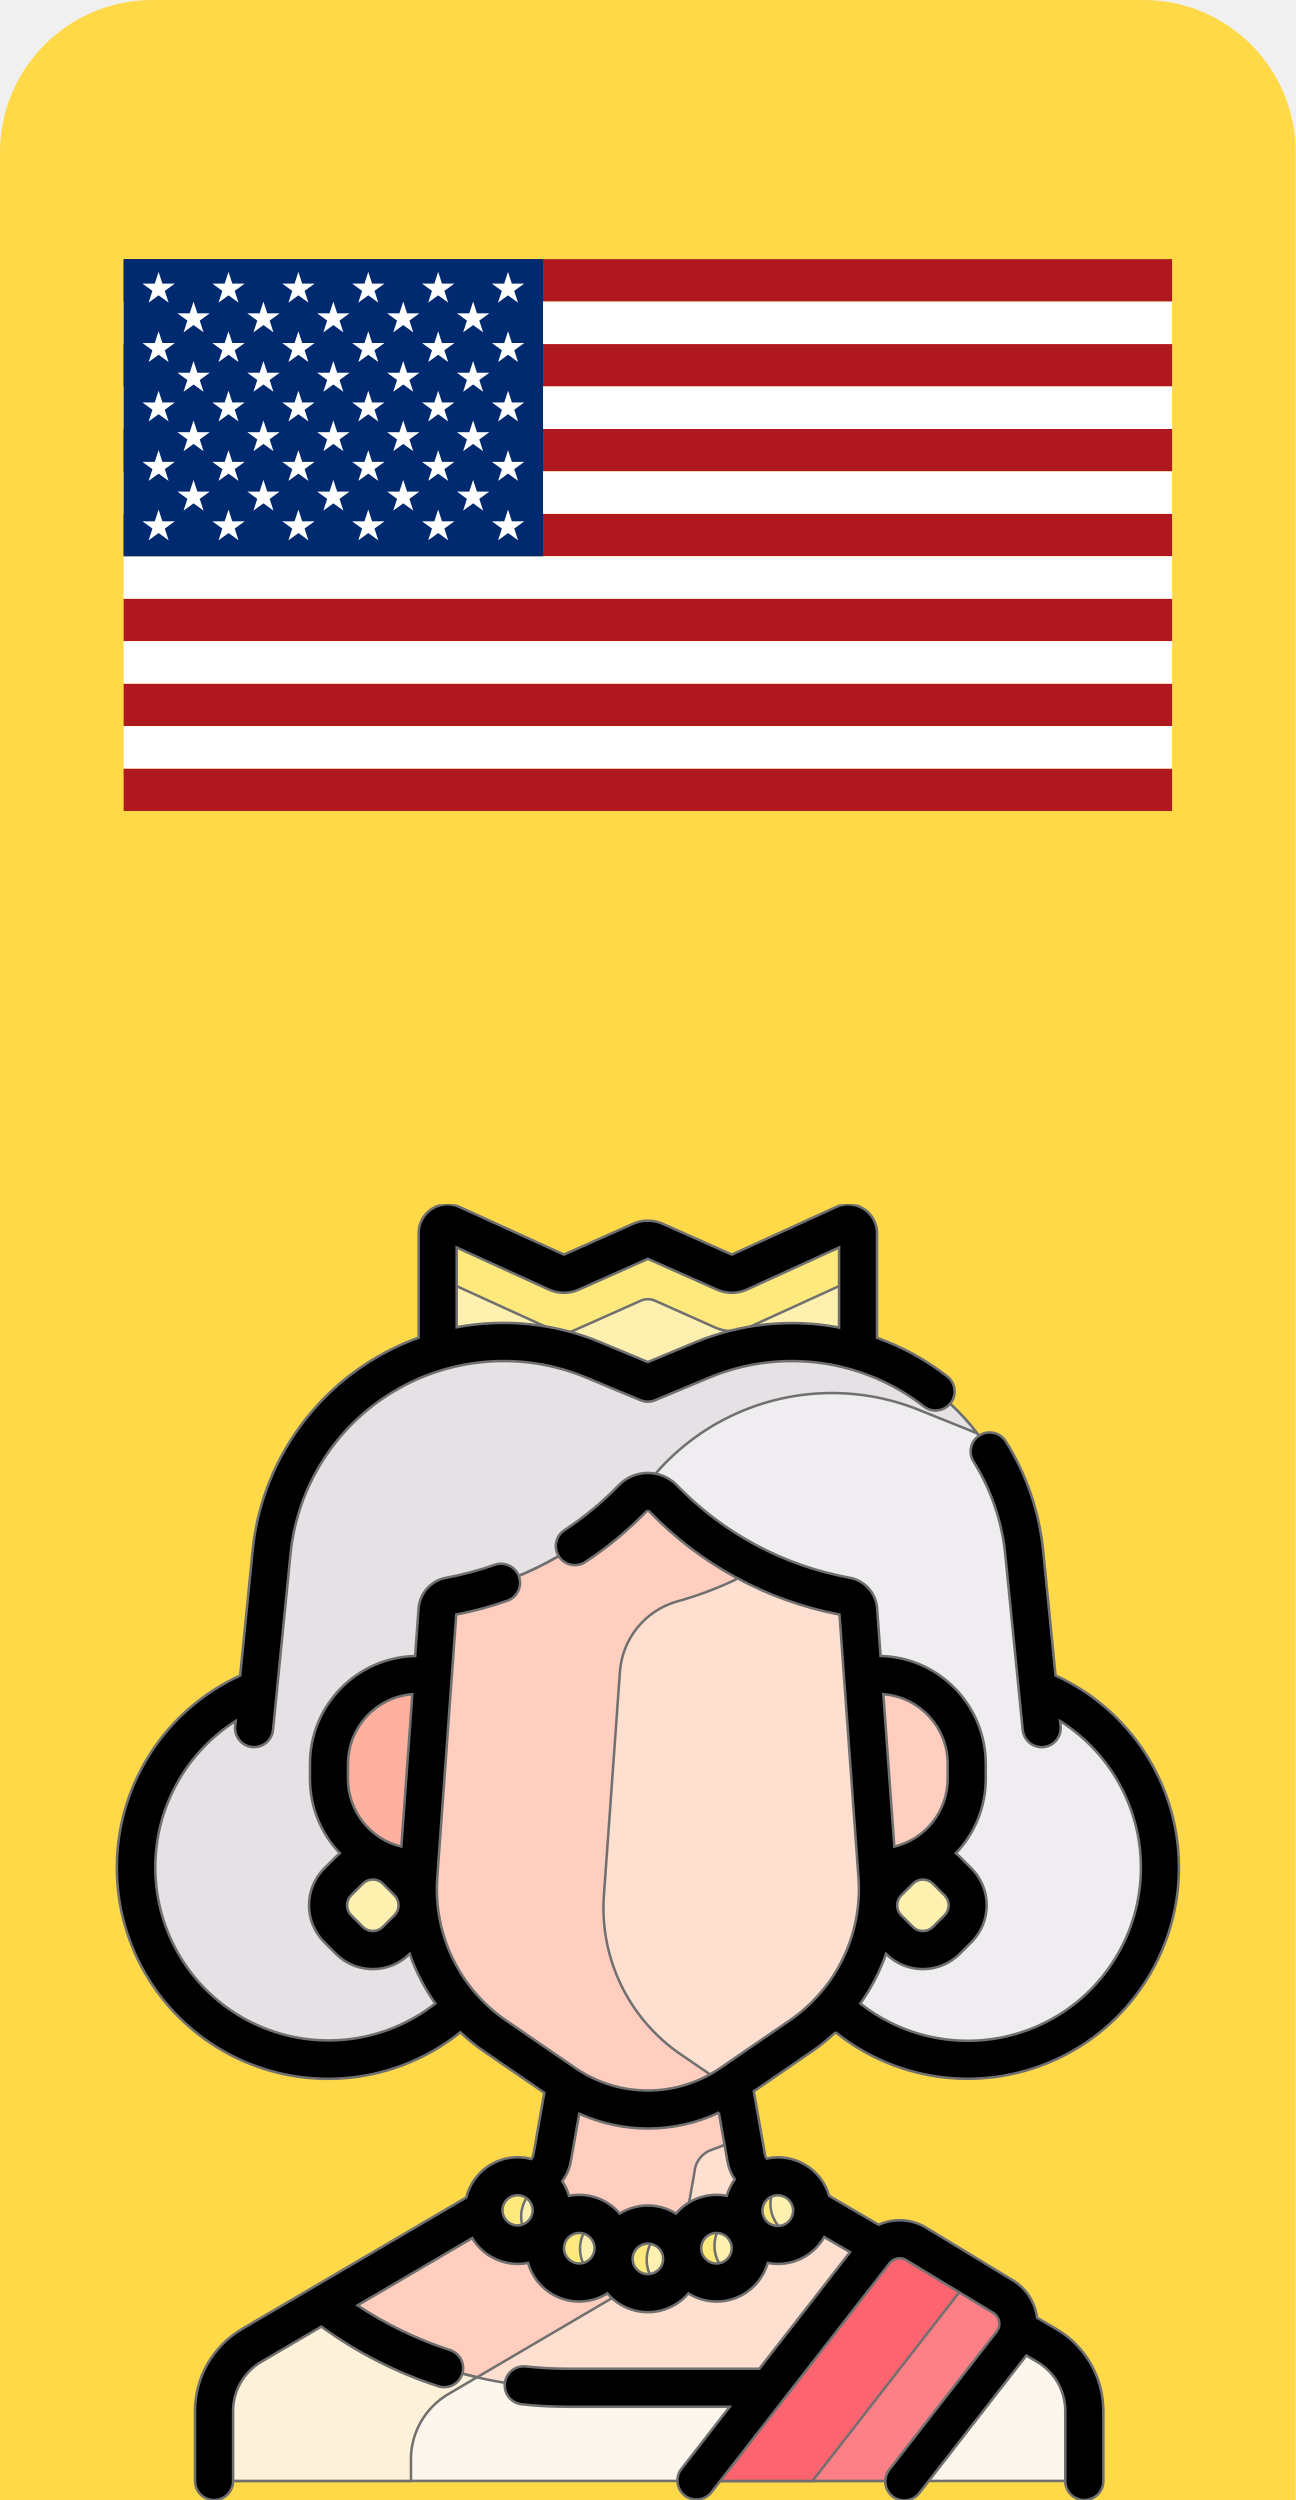
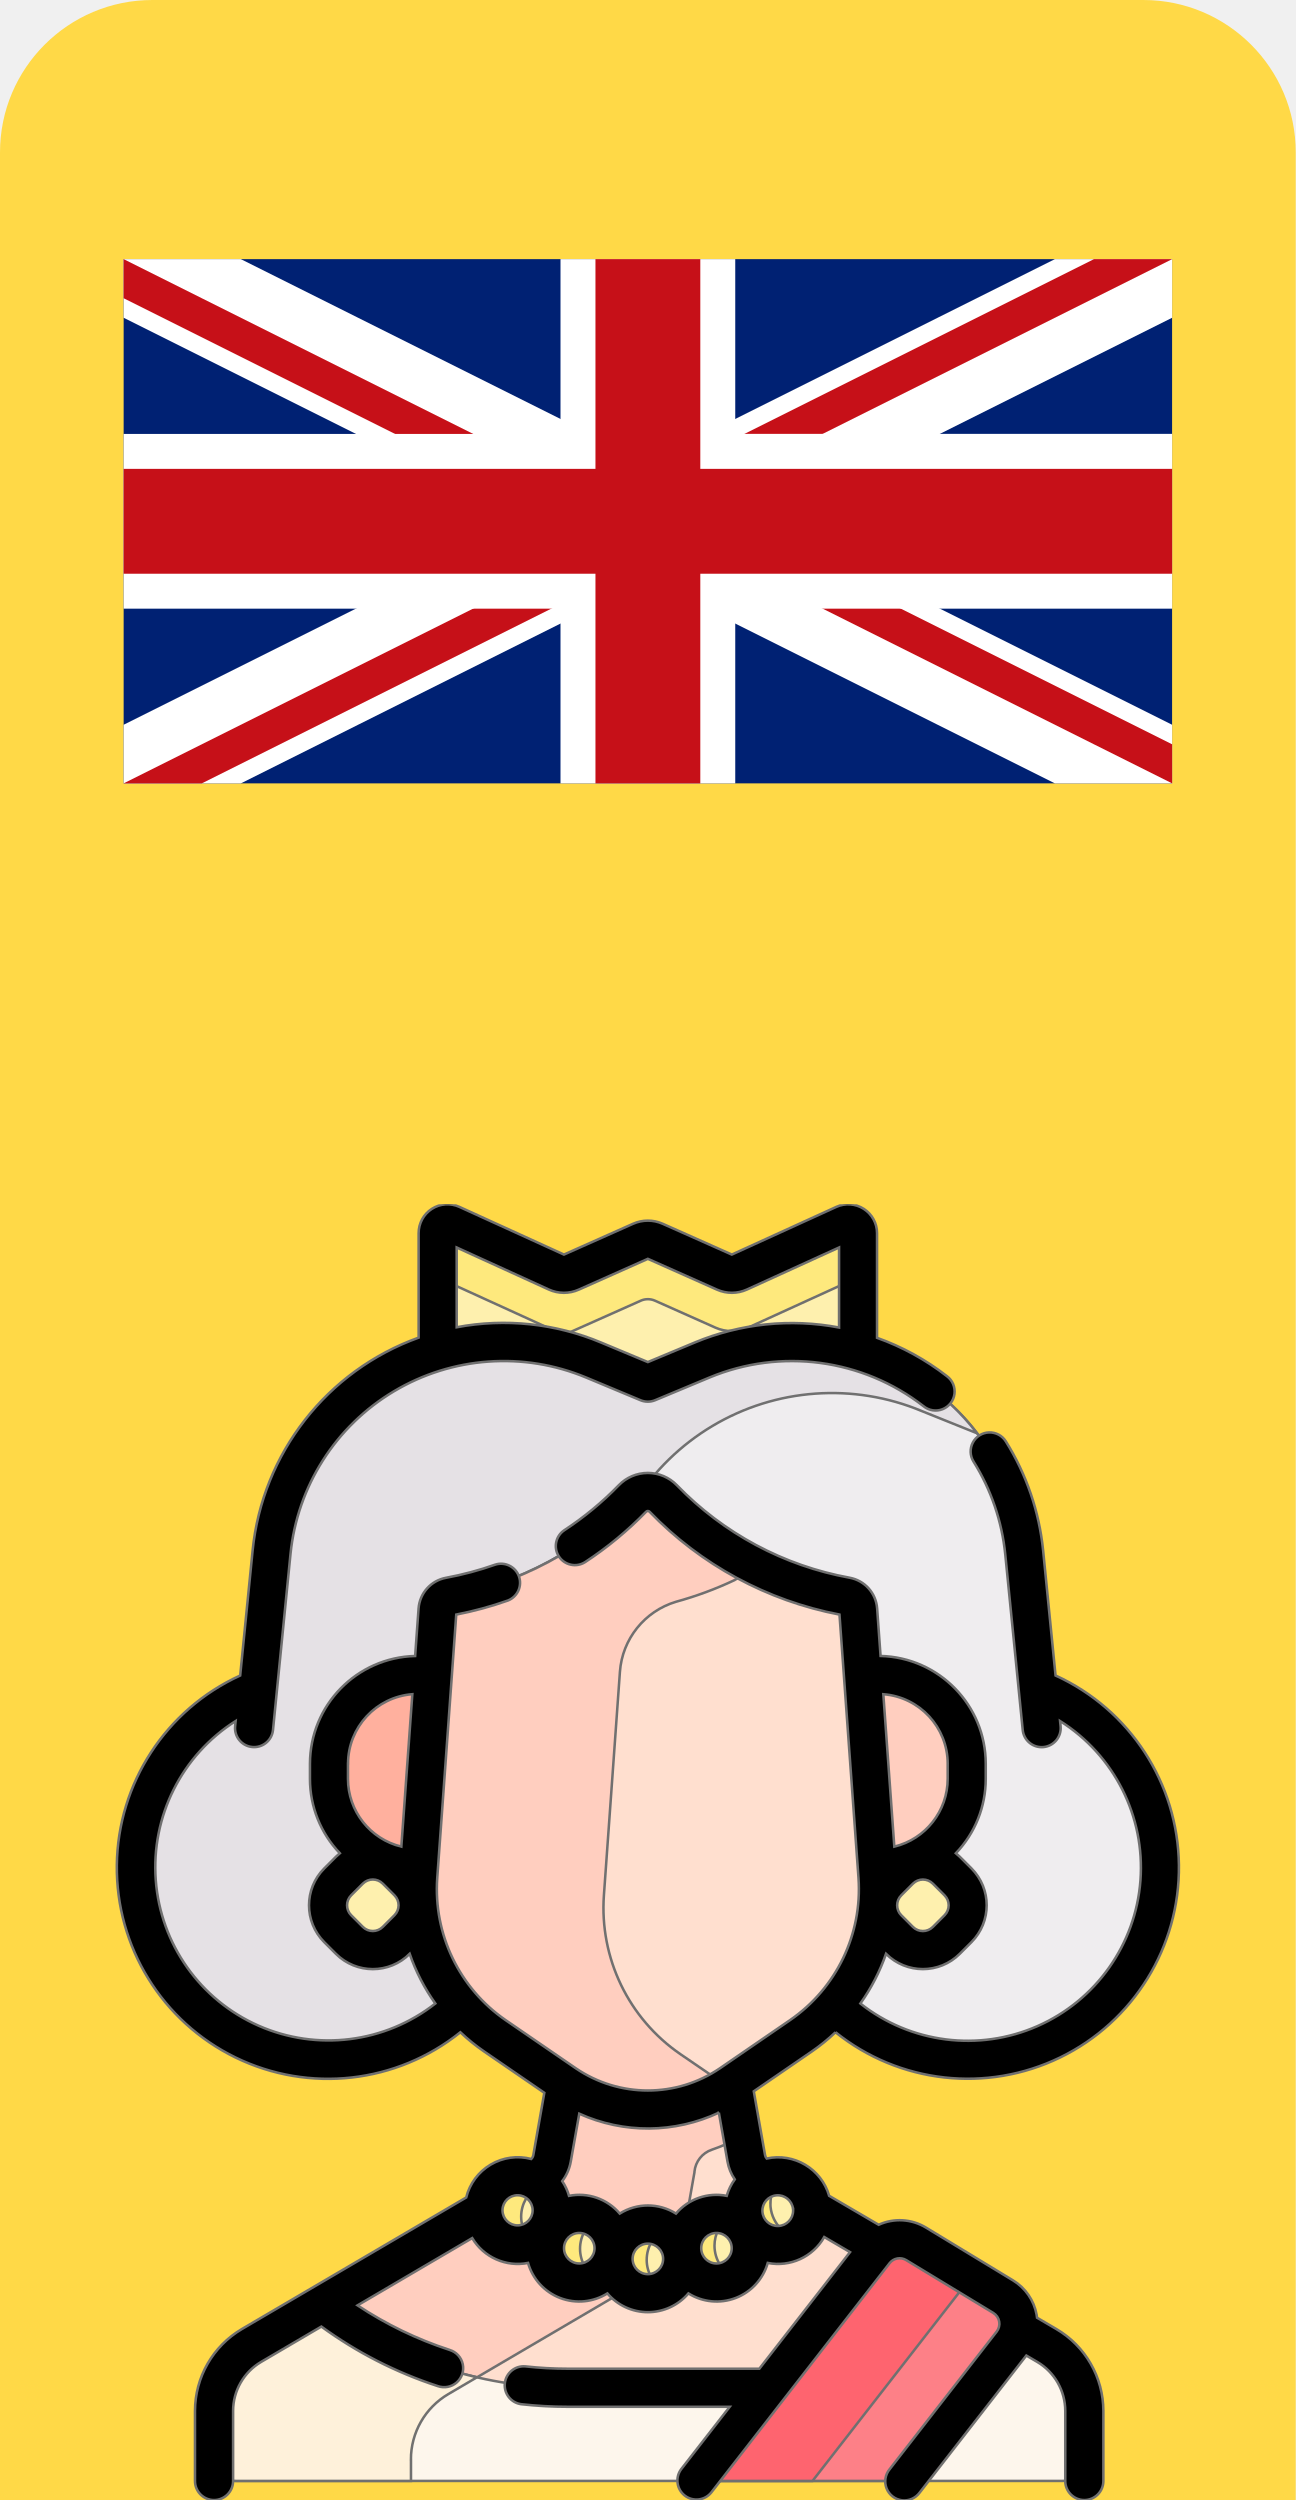
<svg xmlns="http://www.w3.org/2000/svg" width="85" height="164" viewBox="0 0 85 164">
  <defs>
    <clipPath id="clip-path">
      <rect id="Rectángulo_34080" data-name="Rectángulo 34080" width="85" height="85" transform="translate(951.667 5270)" fill="#fff" stroke="#707070" stroke-width="1" />
    </clipPath>
+     <clipPath id="clip-path-2">
+       <rect id="Rectángulo_34212" data-name="Rectángulo 34212" width="68.778" height="34.389" fill="none" />
+     </clipPath>
  </defs>
-   <g id="Grupo_82967" data-name="Grupo 82967" transform="translate(-951.667 -5668)">
+   <g id="Grupo_82964" data-name="Grupo 82964" transform="translate(-951.667 -5668)">
    <path id="Rectángulo_34085" data-name="Rectángulo 34085" d="M10,0H75A10,10,0,0,1,85,10V164a0,0,0,0,1,0,0H0a0,0,0,0,1,0,0V10A10,10,0,0,1,10,0Z" transform="translate(951.667 5668)" fill="#ffd947" />
    <g id="Enmascarar_grupo_84" data-name="Enmascarar grupo 84" transform="translate(0 477)" clip-path="url(#clip-path)">
      <g id="reina" transform="translate(951.667 5270)">
        <g id="Grupo_81118" data-name="Grupo 81118">
          <path id="Trazado_115088" data-name="Trazado 115088" d="M21.163,72.126v7.691H59.437l5.633-7.065L50.1,63.967l-.31-.181a1.739,1.739,0,0,1-.831-1.2l-.863-4.875L46.248,47.566H38l-.924,10.147-.863,4.875a1.739,1.739,0,0,1-.831,1.2l-.386.226L21.163,72.126Z" fill="#ffdfcf" stroke="#707070" stroke-width="0.167" />
          <path id="Trazado_115089" data-name="Trazado 115089" d="M48.7,61.141l-.606-3.427L46.248,47.566H38l-.924,10.147-.863,4.875a1.739,1.739,0,0,1-.831,1.2l-.386.226L21.163,72.126h0v7.691h8.484v-1.9h0L43.477,69.8l.386-.226a1.739,1.739,0,0,0,.831-1.2l.863-4.875,0-.04a1.691,1.691,0,0,1,1.145-1.44,12.879,12.879,0,0,0,1.993-.883Z" fill="#ffcebf" stroke="#707070" stroke-width="0.167" />
          <g id="Grupo_81109" data-name="Grupo 81109">
            <path id="Trazado_115090" data-name="Trazado 115090" d="M71.126,79.153v3.141A1.456,1.456,0,0,1,69.67,83.75H15.5a1.456,1.456,0,0,1-1.456-1.456V79.153A4.973,4.973,0,0,1,16.5,74.864l4.667-2.737A26.162,26.162,0,0,0,37.22,77.634H60.2l4.917-4.855,1.667.977,1.887,1.106A4.974,4.974,0,0,1,71.126,79.153Z" fill="#fdf6ec" stroke="#707070" stroke-width="0.167" />
          </g>
          <g id="Grupo_81110" data-name="Grupo 81110">
            <path id="Trazado_115091" data-name="Trazado 115091" d="M26.956,82.34a4.973,4.973,0,0,1,2.456-4.289l1.873-1.1a26.169,26.169,0,0,1-10.122-4.826L16.5,74.864a4.973,4.973,0,0,0-2.456,4.289v3.141A1.456,1.456,0,0,0,15.5,83.75h11.46V82.34Z" fill="#fef1da" stroke="#707070" stroke-width="0.167" />
          </g>
          <path id="Trazado_115092" data-name="Trazado 115092" d="M56.289,9.667V1.892a.642.642,0,0,0-.908-.584l-6.9,3.149a1.142,1.142,0,0,1-.939,0L42.965,2.421a1.142,1.142,0,0,0-.93,0L37.458,4.461a1.141,1.141,0,0,1-.939,0l-6.9-3.149a.642.642,0,0,0-.908.584V18.332H56.289Z" fill="#fef0ae" stroke="#707070" stroke-width="0.167" />
          <path id="Trazado_115093" data-name="Trazado 115093" d="M55.382,1.308l-6.9,3.149a1.142,1.142,0,0,1-.939,0L42.965,2.42a1.142,1.142,0,0,0-.93,0l-4.577,2.04a1.141,1.141,0,0,1-.939,0l-6.9-3.149a.642.642,0,0,0-.908.584V5.8a.641.641,0,0,1,.908-.584l6.9,3.149a1.142,1.142,0,0,0,.939,0l4.577-2.04a1.142,1.142,0,0,1,.93,0l3.961,1.766a2.635,2.635,0,0,0,2.167-.009l6.288-2.869a.642.642,0,0,1,.908.584v-3.9a.642.642,0,0,0-.908-.584Z" fill="#fee97d" stroke="#707070" stroke-width="0.167" />
          <g id="XMLID_146_">
            <g id="Grupo_81111" data-name="Grupo 81111">
              <path id="Trazado_115094" data-name="Trazado 115094" d="M69.4,32.382A12.609,12.609,0,1,1,54.732,52.593L47,47.566H37.073l-6.805,5.027A12.609,12.609,0,1,1,15.6,32.382a2.786,2.786,0,0,0,1.481-2.176l.733-7.376A15.3,15.3,0,0,1,38.94,10.22l3.56,1.485,3.56-1.485A15.3,15.3,0,0,1,67.185,22.83l.733,7.376A2.785,2.785,0,0,0,69.4,32.382Z" fill="#efedef" stroke="#707070" stroke-width="0.167" />
            </g>
          </g>
          <g id="Grupo_81112" data-name="Grupo 81112">
            <path id="Trazado_115095" data-name="Trazado 115095" d="M30.441,46.81a12.6,12.6,0,0,1,6.692-11.081,2.786,2.786,0,0,0,1.481-2.176l.733-7.376a15.3,15.3,0,0,1,21.125-12.61L64.1,15.025A15.3,15.3,0,0,0,46.06,10.22L42.5,11.705,38.94,10.22A15.3,15.3,0,0,0,17.815,22.83l-.733,7.376A2.786,2.786,0,0,1,15.6,32.382,12.609,12.609,0,1,0,30.268,52.593l1.162-.858a12.484,12.484,0,0,1-.989-4.926Z" fill="#e5e1e5" stroke="#707070" stroke-width="0.167" />
          </g>
          <path id="Trazado_115096" data-name="Trazado 115096" d="M57.593,43.519a5.825,5.825,0,0,0,5.825-5.825V36.7a5.825,5.825,0,0,0-5.825-5.825H47V43.519H57.593Z" fill="#ffcebf" stroke="#707070" stroke-width="0.167" />
          <path id="Trazado_115097" data-name="Trazado 115097" d="M27.407,43.519a5.825,5.825,0,0,1-5.825-5.825V36.7a5.825,5.825,0,0,1,5.825-5.825H39.3V43.95Z" fill="#ffb09e" stroke="#707070" stroke-width="0.167" />
          <g id="Grupo_81115" data-name="Grupo 81115">
            <g id="XMLID_145_">
              <g id="Grupo_81113" data-name="Grupo 81113">
                <path id="Trazado_115098" data-name="Trazado 115098" d="M57.562,44.113a11.639,11.639,0,0,1-5.024,10.435l-4.612,3.165a9.588,9.588,0,0,1-10.853,0l-4.612-3.165a11.639,11.639,0,0,1-5.024-10.435L28.7,26.6a.961.961,0,0,1,.783-.874,22.3,22.3,0,0,0,6.506-2.276,22.352,22.352,0,0,0,5.5-4.151,1.406,1.406,0,0,1,2.018,0,22.352,22.352,0,0,0,5.5,4.151,22.3,22.3,0,0,0,6.506,2.276.961.961,0,0,1,.783.874Z" fill="#ffdfcf" stroke="#707070" stroke-width="0.167" />
              </g>
            </g>
            <path id="Trazado_115099" data-name="Trazado 115099" d="M48.17,24.659q.761-.407,1.489-.873c-.218-.108-.435-.217-.649-.332a22.352,22.352,0,0,1-5.5-4.151,1.406,1.406,0,0,0-2.018,0,22.352,22.352,0,0,1-5.5,4.151,22.3,22.3,0,0,1-6.506,2.276.961.961,0,0,0-.783.874L27.437,44.113a11.639,11.639,0,0,0,5.024,10.435l4.612,3.165a9.591,9.591,0,0,0,10.637.144l-3.069-2.1a11.639,11.639,0,0,1-5.024-10.435l1.05-14.653a5.179,5.179,0,0,1,3.682-4.594,23.559,23.559,0,0,0,3.82-1.412Z" fill="#ffcebf" stroke="#707070" stroke-width="0.167" />
            <g id="Grupo_81114" data-name="Grupo 81114">
              <path id="Trazado_115100" data-name="Trazado 115100" d="M26.759,43.952l-.767-.767a2.172,2.172,0,0,0-3.071,0l-.767.767a2.172,2.172,0,0,0,0,3.071l.767.767a2.172,2.172,0,0,0,3.071,0l.767-.767a2.172,2.172,0,0,0,0-3.071Z" fill="#fef0ae" stroke="#707070" stroke-width="0.167" />
              <path id="Trazado_115101" data-name="Trazado 115101" d="M58.24,43.952l.767-.767a2.172,2.172,0,0,1,3.071,0l.767.767a2.172,2.172,0,0,1,0,3.071l-.767.767a2.172,2.172,0,0,1-3.071,0l-.767-.767a2.171,2.171,0,0,1,0-3.071Z" fill="#fef0ae" stroke="#707070" stroke-width="0.167" />
              <circle id="Elipse_4758" data-name="Elipse 4758" cx="2.344" cy="2.344" r="2.344" transform="translate(40.156 66.901)" fill="#fef0ae" stroke="#707070" stroke-width="0.167" />
            </g>
            <path id="Trazado_115102" data-name="Trazado 115102" d="M42.424,69.245a2.344,2.344,0,0,1,1.211-2.051,2.344,2.344,0,1,0,0,4.1,2.344,2.344,0,0,1-1.212-2.051Z" fill="#fee97d" stroke="#707070" stroke-width="0.167" />
            <circle id="Elipse_4759" data-name="Elipse 4759" cx="2.344" cy="2.344" r="2.344" transform="translate(35.705 66.173)" fill="#fef0ae" stroke="#707070" stroke-width="0.167" />
            <path id="Trazado_115103" data-name="Trazado 115103" d="M38.05,68.517a2.346,2.346,0,0,1,1.175-2.029,2.344,2.344,0,1,0,0,4.058A2.345,2.345,0,0,1,38.05,68.517Z" fill="#fee97d" stroke="#707070" stroke-width="0.167" />
            <circle id="Elipse_4760" data-name="Elipse 4760" cx="2.344" cy="2.344" r="2.344" transform="translate(31.844 64.067)" fill="#fef0ae" stroke="#707070" stroke-width="0.167" />
            <path id="Trazado_115104" data-name="Trazado 115104" d="M34.188,66.411a2.346,2.346,0,0,1,1.175-2.029,2.344,2.344,0,1,0,0,4.058A2.345,2.345,0,0,1,34.188,66.411Z" fill="#fee97d" stroke="#707070" stroke-width="0.167" />
            <circle id="Elipse_4761" data-name="Elipse 4761" cx="2.344" cy="2.344" r="2.344" transform="translate(44.526 66.173)" fill="#fef0ae" stroke="#707070" stroke-width="0.167" />
            <path id="Trazado_115105" data-name="Trazado 115105" d="M46.871,68.319a2.345,2.345,0,0,1,1-1.921,2.344,2.344,0,1,0,.342,4.038A2.344,2.344,0,0,1,46.871,68.319Z" fill="#fee97d" stroke="#707070" stroke-width="0.167" />
            <circle id="Elipse_4762" data-name="Elipse 4762" cx="2.344" cy="2.344" r="2.344" transform="translate(48.427 64.067)" fill="#fef0ae" stroke="#707070" stroke-width="0.167" />
            <path id="Trazado_115106" data-name="Trazado 115106" d="M50.542,65.549a2.339,2.339,0,0,1,.518-1.464,2.412,2.412,0,0,0-.288-.017A2.344,2.344,0,1,0,52.6,67.874a2.345,2.345,0,0,1-2.062-2.325Z" fill="#fee97d" stroke="#707070" stroke-width="0.167" />
          </g>
          <g id="Grupo_81117" data-name="Grupo 81117">
            <g id="XMLID_160_">
              <g id="Grupo_81116" data-name="Grupo 81116">
                <path id="Trazado_115107" data-name="Trazado 115107" d="M65.806,71.66a2.081,2.081,0,0,1,.564,3.055L59.344,83.75H45.665L57.372,68.7a2.081,2.081,0,0,1,2.721-.5Z" fill="#fd8087" stroke="#707070" stroke-width="0.167" />
              </g>
            </g>
          </g>
          <path id="Trazado_115108" data-name="Trazado 115108" d="M60.093,68.2a2.081,2.081,0,0,0-2.721.5L45.665,83.75H53.3L63.7,70.38Z" fill="#fe646f" stroke="#707070" stroke-width="0.167" />
        </g>
        <path id="Trazado_115109" data-name="Trazado 115109" d="M54.807,54.313a13.854,13.854,0,1,0,14.437-23.4l-.816-8.209a16.642,16.642,0,0,0-2.446-7.149,1.249,1.249,0,1,0-2.117,1.326,14.128,14.128,0,0,1,2.078,6.07L67.09,34.489a1.249,1.249,0,0,0,1.241,1.125c.041,0,.083,0,.125-.006a1.249,1.249,0,0,0,1.119-1.366l-.034-.34a11.362,11.362,0,1,1-13.1,18.529,13,13,0,0,0,1.682-3.259l0,0a3.421,3.421,0,0,0,4.837,0l.767-.767a3.425,3.425,0,0,0,0-4.837l-.767-.767c-.082-.082-.167-.158-.254-.229a7.047,7.047,0,0,0,1.959-4.878V36.7a7.081,7.081,0,0,0-6.9-7.069l-.225-3.118a2.208,2.208,0,0,0-1.8-2.013,20.97,20.97,0,0,1-11.335-6.068,2.654,2.654,0,0,0-3.813,0,21.114,21.114,0,0,1-3.578,2.954,1.249,1.249,0,0,0,1.371,2.088,23.6,23.6,0,0,0,4-3.305.158.158,0,0,1,.226,0A23.449,23.449,0,0,0,55.07,26.917L56.317,44.2a10.428,10.428,0,0,1-4.485,9.317L47.22,56.684a8.394,8.394,0,0,1-9.441,0l-4.612-3.165A10.429,10.429,0,0,1,28.683,44.2L29.93,26.917a23.678,23.678,0,0,0,3.386-.922,1.249,1.249,0,0,0-.833-2.354,21.161,21.161,0,0,1-3.225.862,2.208,2.208,0,0,0-1.8,2.012l-.225,3.118a7.081,7.081,0,0,0-6.9,7.069v.992a7.044,7.044,0,0,0,1.959,4.878,3.39,3.39,0,0,0-.254.23l-.767.767a3.425,3.425,0,0,0,0,4.837l.767.767a3.42,3.42,0,0,0,4.837,0l0,0a12.994,12.994,0,0,0,1.682,3.259A11.361,11.361,0,1,1,15.458,33.9l-.034.338a1.249,1.249,0,0,0,1.119,1.366q.063.006.125.006a1.249,1.249,0,0,0,1.241-1.125l1.147-11.536a14.057,14.057,0,0,1,19.4-11.581l3.559,1.486a1.25,1.25,0,0,0,.962,0l3.559-1.486a14.072,14.072,0,0,1,14.05,1.882,1.249,1.249,0,1,0,1.535-1.97,16.5,16.5,0,0,0-4.587-2.519V1.891A1.89,1.89,0,0,0,54.863.172L48.006,3.3,43.473,1.28a2.394,2.394,0,0,0-1.946,0L36.994,3.3,30.137.172a1.89,1.89,0,0,0-2.675,1.72V8.749a16.592,16.592,0,0,0-10.89,13.956l-.816,8.209A13.857,13.857,0,1,0,30.2,54.317a12.774,12.774,0,0,0,1.558,1.261l3.949,2.71-.721,4.084a.488.488,0,0,1-.135.258,3.479,3.479,0,0,0-4.268,2.525L15.865,73.787a6.246,6.246,0,0,0-3.074,5.367v4.6a1.249,1.249,0,0,0,2.5,0v-4.6a3.739,3.739,0,0,1,1.84-3.213l3.951-2.318a27.316,27.316,0,0,0,7.638,3.906,1.249,1.249,0,1,0,.775-2.374,24.84,24.84,0,0,1-6.041-2.923l7.523-4.413a3.481,3.481,0,0,0,3.662,1.63,3.489,3.489,0,0,0,5.205,2,3.488,3.488,0,0,0,5.316,0,3.489,3.489,0,0,0,5.205-2,3.484,3.484,0,0,0,3.706-1.7l1.69.991-5.948,7.648H37.22a25.035,25.035,0,0,1-2.753-.154,1.249,1.249,0,0,0-.276,2.482,27.5,27.5,0,0,0,3.029.169H47.869l-3.189,4.1a1.249,1.249,0,0,0,1.971,1.533L58.359,69.463a.831.831,0,0,1,1.087-.2l5.713,3.466a.831.831,0,0,1,.225,1.221l-7.027,9.035a1.249,1.249,0,1,0,1.971,1.533l7-8.995.713.418a3.739,3.739,0,0,1,1.84,3.213v4.6a1.249,1.249,0,0,0,2.5,0v-4.6A6.245,6.245,0,0,0,69.3,73.787l-1.269-.744c-.008-.069-.018-.138-.031-.207a3.331,3.331,0,0,0-1.547-2.243l-5.713-3.466a3.325,3.325,0,0,0-3.1-.182l-3.247-1.9a3.49,3.49,0,0,0-4.1-2.445.486.486,0,0,1-.105-.223l-.74-4.186,3.8-2.608a12.754,12.754,0,0,0,1.562-1.266Zm7.155-7.673-.767.767a.923.923,0,0,1-1.305,0l-.767-.767a.923.923,0,0,1,0-1.305h0l.767-.767a.923.923,0,0,1,1.305,0l.767.767a.924.924,0,0,1,0,1.305Zm.206-9.938v.992a4.583,4.583,0,0,1-3.5,4.446l-.722-10A4.581,4.581,0,0,1,62.169,36.7ZM29.959,2.836,36,5.593a2.389,2.389,0,0,0,1.966.008L42.5,3.58,47.033,5.6A2.39,2.39,0,0,0,49,5.593l6.042-2.757V8.085a16.549,16.549,0,0,0-9.463.982L42.5,10.352,39.422,9.067a16.529,16.529,0,0,0-9.463-1V2.836ZM22.831,36.7a4.581,4.581,0,0,1,4.218-4.561l-.722,10a4.583,4.583,0,0,1-3.5-4.446V36.7Zm3.045,9.938-.767.767a.923.923,0,0,1-1.305,0l-.767-.767a.924.924,0,0,1,0-1.305l.767-.767a.923.923,0,0,1,1.305,0l.767.767h0a.923.923,0,0,1,0,1.305ZM47.157,59.59l.568,3.216a2.983,2.983,0,0,0,.474,1.162,3.488,3.488,0,0,0-.527,1.079,3.479,3.479,0,0,0-3.328,1.163,3.469,3.469,0,0,0-3.688,0,3.479,3.479,0,0,0-3.328-1.163,3.484,3.484,0,0,0-.445-.965,2.979,2.979,0,0,0,.558-1.275L38,59.66a10.936,10.936,0,0,0,9.16-.07ZM32.965,66.021c0-.017,0-.034,0-.05a.988.988,0,1,1,0,.05ZM38,69.483a1,1,0,1,1,1-1A1,1,0,0,1,38,69.483Zm4.5.7a1,1,0,1,1,1-1,1,1,0,0,1-1,1Zm4.5-.7a1,1,0,1,1,1-1A1,1,0,0,1,47,69.483ZM52.028,65.9c0,.012,0,.023,0,.035s0,.052,0,.078a1.007,1.007,0,1,1-.007-.114Z" stroke="#707070" stroke-width="0.167" />
      </g>
    </g>
-     <g id="Grupo_82881" data-name="Grupo 82881" transform="translate(959.778 5685)">
-       <g id="Grupo_82879" data-name="Grupo 82879" transform="translate(0 0)">
-         <g id="Grupo_82877" data-name="Grupo 82877">
-           <rect id="Rectángulo_34191" data-name="Rectángulo 34191" width="68.778" height="2.785" fill="#b01820" />
-           <rect id="Rectángulo_34192" data-name="Rectángulo 34192" width="68.778" height="2.785" transform="translate(0 33.415)" fill="#b01820" />
-           <rect id="Rectángulo_34193" data-name="Rectángulo 34193" width="68.778" height="2.785" transform="translate(0 27.846)" fill="#b01820" />
-           <rect id="Rectángulo_34194" data-name="Rectángulo 34194" width="68.778" height="2.785" transform="translate(0 22.276)" fill="#b01820" />
-           <rect id="Rectángulo_34195" data-name="Rectángulo 34195" width="68.778" height="2.785" transform="translate(0 16.707)" fill="#b01820" />
-           <rect id="Rectángulo_34196" data-name="Rectángulo 34196" width="68.778" height="2.785" transform="translate(0 11.138)" fill="#b01820" />
-           <rect id="Rectángulo_34197" data-name="Rectángulo 34197" width="68.778" height="2.785" transform="translate(0 5.569)" fill="#b01820" />
+     <g id="Grupo_82963" data-name="Grupo 82963" transform="translate(959.778 5685)">
+       <rect id="Rectángulo_34205" data-name="Rectángulo 34205" width="68.778" height="34.389" transform="translate(0 0)" fill="#002173" />
+       <g id="Grupo_82890" data-name="Grupo 82890" transform="translate(0 0)">
+         <g id="Grupo_82889" data-name="Grupo 82889" clip-path="url(#clip-path-2)">
+           <g id="Grupo_82888" data-name="Grupo 82888" transform="translate(-8.16 -6.387)">
+             <g id="Grupo_82886" data-name="Grupo 82886">
+               <g id="Grupo_82883" data-name="Grupo 82883">
+                 <rect id="Rectángulo_34206" data-name="Rectángulo 34206" width="91.704" height="6.878" transform="translate(3.076) rotate(26.565)" fill="#fff" />
+                 <g id="Grupo_82882" data-name="Grupo 82882" transform="translate(0.513 3.076)">
+                   <rect id="Rectángulo_34207" data-name="Rectángulo 34207" width="2.293" height="45.852" transform="translate(0 2.051) rotate(-63.435)" fill="#c61018" />
+                   <rect id="Rectángulo_34208" data-name="Rectángulo 34208" width="2.293" height="45.852" transform="translate(42.037 20.506) rotate(-63.435)" fill="#c61018" />
+                 </g>
+               </g>
+               <g id="Grupo_82885" data-name="Grupo 82885">
+                 <rect id="Rectángulo_34209" data-name="Rectángulo 34209" width="91.704" height="6.878" transform="translate(0 41.011) rotate(-26.565)" fill="#fff" />
+                 <g id="Grupo_82884" data-name="Grupo 82884" transform="translate(1.538 1.025)">
+                   <rect id="Rectángulo_34210" data-name="Rectángulo 34210" width="45.852" height="2.293" transform="translate(0 43.062) rotate(-26.565)" fill="#c61018" />
+                   <rect id="Rectángulo_34211" data-name="Rectángulo 34211" width="45.852" height="2.293" transform="translate(39.986 20.506) rotate(-26.565)" fill="#c61018" />
+                 </g>
+               </g>
+             </g>
+             <g id="Grupo_82887" data-name="Grupo 82887" transform="translate(2.429 0.655)">
+               <path id="Trazado_115815" data-name="Trazado 115815" d="M1990.241,1317.193h-34.389V1300h-11.463v17.195H1910v11.463h34.389v17.195h11.463v-17.195h34.389Z" transform="translate(-1910 -1299.998)" fill="#fff" />
+               <path id="Trazado_115816" data-name="Trazado 115816" d="M1990.241,1319.486H1953.56V1300h-6.878v19.487H1910v6.878h36.682v19.487h6.878v-19.487h36.682Z" transform="translate(-1910 -1299.998)" fill="#c61018" />
+             </g>
+           </g>
        </g>
-         <g id="Grupo_82878" data-name="Grupo 82878" transform="translate(0 2.785)">
-           <rect id="Rectángulo_34198" data-name="Rectángulo 34198" width="68.778" height="2.785" transform="translate(0 27.846)" fill="#fff" />
-           <rect id="Rectángulo_34199" data-name="Rectángulo 34199" width="68.778" height="2.785" transform="translate(0 22.276)" fill="#fff" />
-           <rect id="Rectángulo_34200" data-name="Rectángulo 34200" width="68.778" height="2.785" transform="translate(0 16.707)" fill="#fff" />
-           <rect id="Rectángulo_34201" data-name="Rectángulo 34201" width="68.778" height="2.785" transform="translate(0 11.138)" fill="#fff" />
-           <rect id="Rectángulo_34202" data-name="Rectángulo 34202" width="68.778" height="2.785" transform="translate(0 5.569)" fill="#fff" />
-           <rect id="Rectángulo_34203" data-name="Rectángulo 34203" width="68.778" height="2.785" fill="#fff" />
-         </g>
-       </g>
-       <rect id="Rectángulo_34204" data-name="Rectángulo 34204" width="27.511" height="19.492" transform="translate(0 0)" fill="#002a70" />
-       <g id="Grupo_82880" data-name="Grupo 82880" transform="translate(1.232 0.834)">
-         <path id="Trazado_115765" data-name="Trazado 115765" d="M2235.36,1319.751l-.25.771h-.81l.656.476-.25.77.656-.476.655.476-.25-.77.655-.476h-.81Z" transform="translate(-2234.3 -1319.751)" fill="#fff" />
-         <path id="Trazado_115766" data-name="Trazado 115766" d="M2251.36,1319.751l-.25.771h-.81l.656.476-.25.77.656-.476.655.476-.25-.77.655-.476h-.81Z" transform="translate(-2245.714 -1319.751)" fill="#fff" />
-         <path id="Trazado_115767" data-name="Trazado 115767" d="M2267.36,1319.751l-.25.771h-.81l.656.476-.25.77.656-.476.655.476-.25-.77.655-.476h-.81Z" transform="translate(-2257.129 -1319.751)" fill="#fff" />
-         <path id="Trazado_115768" data-name="Trazado 115768" d="M2283.36,1319.751l-.25.771h-.81l.656.476-.25.77.656-.476.655.476-.25-.77.655-.476h-.81Z" transform="translate(-2268.544 -1319.751)" fill="#fff" />
-         <path id="Trazado_115769" data-name="Trazado 115769" d="M2299.36,1319.751l-.25.771h-.81l.655.476-.25.77.655-.476.656.476-.25-.77.655-.476h-.81Z" transform="translate(-2279.959 -1319.751)" fill="#fff" />
-         <path id="Trazado_115770" data-name="Trazado 115770" d="M2314.7,1321.769l.655-.476.656.476-.25-.77.655-.476h-.81l-.25-.771-.25.771h-.81l.655.476Z" transform="translate(-2291.374 -1319.751)" fill="#fff" />
-         <path id="Trazado_115771" data-name="Trazado 115771" d="M2235.36,1333.355l-.25.771h-.81l.656.476-.25.77.656-.476.655.476-.25-.771.655-.476h-.81Z" transform="translate(-2234.3 -1329.456)" fill="#fff" />
-         <path id="Trazado_115772" data-name="Trazado 115772" d="M2251.36,1333.355l-.25.771h-.81l.656.476-.25.77.656-.476.655.476-.25-.771.655-.476h-.81Z" transform="translate(-2245.714 -1329.456)" fill="#fff" />
-         <path id="Trazado_115773" data-name="Trazado 115773" d="M2267.36,1333.355l-.25.771h-.81l.656.476-.25.77.656-.476.655.476-.25-.771.655-.476h-.81Z" transform="translate(-2257.129 -1329.456)" fill="#fff" />
-         <path id="Trazado_115774" data-name="Trazado 115774" d="M2283.36,1333.355l-.25.771h-.81l.656.476-.25.77.656-.476.655.476-.25-.771.655-.476h-.81Z" transform="translate(-2268.544 -1329.456)" fill="#fff" />
-         <path id="Trazado_115775" data-name="Trazado 115775" d="M2299.36,1333.355l-.25.771h-.81l.655.476-.25.77.655-.476.656.476-.25-.771.655-.476h-.81Z" transform="translate(-2279.959 -1329.456)" fill="#fff" />
-         <path id="Trazado_115776" data-name="Trazado 115776" d="M2315.36,1333.355l-.25.771h-.81l.655.476-.25.77.655-.476.656.476-.25-.771.655-.476h-.81Z" transform="translate(-2291.374 -1329.456)" fill="#fff" />
-         <path id="Trazado_115777" data-name="Trazado 115777" d="M2235.36,1346.958l-.25.771h-.81l.656.476-.25.77.656-.476.655.476-.25-.771.655-.476h-.81Z" transform="translate(-2234.3 -1339.161)" fill="#fff" />
-         <path id="Trazado_115778" data-name="Trazado 115778" d="M2251.36,1346.958l-.25.771h-.81l.656.476-.25.77.656-.476.655.476-.25-.771.655-.476h-.81Z" transform="translate(-2245.714 -1339.161)" fill="#fff" />
-         <path id="Trazado_115779" data-name="Trazado 115779" d="M2267.36,1346.958l-.25.771h-.81l.656.476-.25.77.656-.476.655.476-.25-.771.655-.476h-.81Z" transform="translate(-2257.129 -1339.161)" fill="#fff" />
-         <path id="Trazado_115780" data-name="Trazado 115780" d="M2283.36,1346.958l-.25.771h-.81l.656.476-.25.77.656-.476.655.476-.25-.771.655-.476h-.81Z" transform="translate(-2268.544 -1339.161)" fill="#fff" />
-         <path id="Trazado_115781" data-name="Trazado 115781" d="M2299.36,1346.958l-.25.771h-.81l.655.476-.25.77.655-.476.656.476-.25-.771.655-.476h-.81Z" transform="translate(-2279.959 -1339.161)" fill="#fff" />
-         <path id="Trazado_115782" data-name="Trazado 115782" d="M2315.36,1346.958l-.25.771h-.81l.655.476-.25.77.655-.476.656.476-.25-.771.655-.476h-.81Z" transform="translate(-2291.374 -1339.161)" fill="#fff" />
-         <path id="Trazado_115783" data-name="Trazado 115783" d="M2235.36,1360.561l-.25.771h-.81l.656.476-.25.77.656-.476.655.476-.25-.771.655-.476h-.81Z" transform="translate(-2234.3 -1348.866)" fill="#fff" />
-         <path id="Trazado_115784" data-name="Trazado 115784" d="M2251.36,1360.561l-.25.771h-.81l.656.476-.25.77.656-.476.655.476-.25-.771.655-.476h-.81Z" transform="translate(-2245.714 -1348.866)" fill="#fff" />
-         <path id="Trazado_115785" data-name="Trazado 115785" d="M2267.36,1360.561l-.25.771h-.81l.656.476-.25.77.656-.476.655.476-.25-.771.655-.476h-.81Z" transform="translate(-2257.129 -1348.866)" fill="#fff" />
-         <path id="Trazado_115786" data-name="Trazado 115786" d="M2283.36,1360.561l-.25.771h-.81l.656.476-.25.77.656-.476.655.476-.25-.771.655-.476h-.81Z" transform="translate(-2268.544 -1348.866)" fill="#fff" />
-         <path id="Trazado_115787" data-name="Trazado 115787" d="M2299.36,1360.561l-.25.771h-.81l.655.476-.25.77.655-.476.656.476-.25-.771.655-.476h-.81Z" transform="translate(-2279.959 -1348.866)" fill="#fff" />
-         <path id="Trazado_115788" data-name="Trazado 115788" d="M2315.36,1360.561l-.25.771h-.81l.655.476-.25.77.655-.476.656.476-.25-.771.655-.476h-.81Z" transform="translate(-2291.374 -1348.866)" fill="#fff" />
-         <path id="Trazado_115789" data-name="Trazado 115789" d="M2235.61,1374.935l-.25-.771-.25.771h-.81l.656.476-.25.77.656-.476.655.476-.25-.771.655-.476Z" transform="translate(-2234.3 -1358.571)" fill="#fff" />
-         <path id="Trazado_115790" data-name="Trazado 115790" d="M2251.61,1374.935l-.25-.771-.25.771h-.81l.656.476-.25.77.656-.476.655.476-.25-.771.655-.476Z" transform="translate(-2245.714 -1358.571)" fill="#fff" />
-         <path id="Trazado_115791" data-name="Trazado 115791" d="M2267.61,1374.935l-.25-.771-.25.771h-.81l.656.476-.25.77.656-.476.655.476-.25-.771.655-.476Z" transform="translate(-2257.129 -1358.571)" fill="#fff" />
-         <path id="Trazado_115792" data-name="Trazado 115792" d="M2283.61,1374.935l-.25-.771-.25.771h-.81l.656.476-.25.77.656-.476.655.476-.25-.771.655-.476Z" transform="translate(-2268.544 -1358.571)" fill="#fff" />
-         <path id="Trazado_115793" data-name="Trazado 115793" d="M2299.61,1374.935l-.25-.771-.25.771h-.81l.655.476-.25.77.655-.476.656.476-.25-.771.655-.476Z" transform="translate(-2279.959 -1358.571)" fill="#fff" />
-         <path id="Trazado_115794" data-name="Trazado 115794" d="M2315.61,1374.935l-.25-.771-.25.771h-.81l.655.476-.25.77.655-.476.656.476-.25-.771.655-.476Z" transform="translate(-2291.374 -1358.571)" fill="#fff" />
-         <path id="Trazado_115795" data-name="Trazado 115795" d="M2243.36,1326.553l-.25.771h-.81l.656.476-.25.771.656-.476.655.476-.25-.771.655-.476h-.81Z" transform="translate(-2240.007 -1324.604)" fill="#fff" />
-         <path id="Trazado_115796" data-name="Trazado 115796" d="M2259.36,1326.553l-.25.771h-.81l.656.476-.25.771.656-.476.655.476-.25-.771.655-.476h-.81Z" transform="translate(-2251.422 -1324.604)" fill="#fff" />
-         <path id="Trazado_115797" data-name="Trazado 115797" d="M2275.36,1326.553l-.25.771h-.81l.656.476-.25.771.656-.476.655.476-.25-.771.655-.476h-.81Z" transform="translate(-2262.836 -1324.604)" fill="#fff" />
-         <path id="Trazado_115798" data-name="Trazado 115798" d="M2291.36,1326.553l-.25.771h-.81l.656.476-.25.771.655-.476.655.476-.25-.771.656-.476h-.81Z" transform="translate(-2274.251 -1324.604)" fill="#fff" />
-         <path id="Trazado_115799" data-name="Trazado 115799" d="M2307.36,1326.553l-.25.771h-.81l.655.476-.25.771.655-.476.656.476-.25-.771.655-.476h-.81Z" transform="translate(-2285.666 -1324.604)" fill="#fff" />
-         <path id="Trazado_115800" data-name="Trazado 115800" d="M2243.36,1340.156l-.25.771h-.81l.656.476-.25.771.656-.476.655.476-.25-.771.655-.476h-.81Z" transform="translate(-2240.007 -1334.309)" fill="#fff" />
-         <path id="Trazado_115801" data-name="Trazado 115801" d="M2259.36,1340.156l-.25.771h-.81l.656.476-.25.771.656-.476.655.476-.25-.771.655-.476h-.81Z" transform="translate(-2251.422 -1334.309)" fill="#fff" />
-         <path id="Trazado_115802" data-name="Trazado 115802" d="M2275.36,1340.156l-.25.771h-.81l.656.476-.25.771.656-.476.655.476-.25-.771.655-.476h-.81Z" transform="translate(-2262.836 -1334.309)" fill="#fff" />
-         <path id="Trazado_115803" data-name="Trazado 115803" d="M2291.36,1340.156l-.25.771h-.81l.656.476-.25.771.655-.476.655.476-.25-.771.656-.476h-.81Z" transform="translate(-2274.251 -1334.309)" fill="#fff" />
-         <path id="Trazado_115804" data-name="Trazado 115804" d="M2307.36,1340.156l-.25.771h-.81l.655.476-.25.771.655-.476.656.476-.25-.771.655-.476h-.81Z" transform="translate(-2285.666 -1334.309)" fill="#fff" />
-         <path id="Trazado_115805" data-name="Trazado 115805" d="M2243.36,1353.76l-.25.771h-.81l.656.476-.25.771.656-.476.655.476-.25-.771.655-.476h-.81Z" transform="translate(-2240.007 -1344.014)" fill="#fff" />
-         <path id="Trazado_115806" data-name="Trazado 115806" d="M2259.36,1353.76l-.25.771h-.81l.656.476-.25.771.656-.476.655.476-.25-.771.655-.476h-.81Z" transform="translate(-2251.422 -1344.014)" fill="#fff" />
-         <path id="Trazado_115807" data-name="Trazado 115807" d="M2275.36,1353.76l-.25.771h-.81l.656.476-.25.771.656-.476.655.476-.25-.771.655-.476h-.81Z" transform="translate(-2262.836 -1344.014)" fill="#fff" />
-         <path id="Trazado_115808" data-name="Trazado 115808" d="M2291.36,1353.76l-.25.771h-.81l.656.476-.25.771.655-.476.655.476-.25-.771.656-.476h-.81Z" transform="translate(-2274.251 -1344.014)" fill="#fff" />
-         <path id="Trazado_115809" data-name="Trazado 115809" d="M2307.36,1353.76l-.25.771h-.81l.655.476-.25.771.655-.476.656.476-.25-.771.655-.476h-.81Z" transform="translate(-2285.666 -1344.014)" fill="#fff" />
-         <path id="Trazado_115810" data-name="Trazado 115810" d="M2243.61,1368.133l-.25-.771-.25.771h-.81l.656.476-.25.771.656-.476.655.476-.25-.771.655-.476Z" transform="translate(-2240.007 -1353.719)" fill="#fff" />
-         <path id="Trazado_115811" data-name="Trazado 115811" d="M2259.61,1368.133l-.25-.771-.25.771h-.81l.656.476-.25.771.656-.476.655.476-.25-.771.655-.476Z" transform="translate(-2251.422 -1353.719)" fill="#fff" />
-         <path id="Trazado_115812" data-name="Trazado 115812" d="M2275.61,1368.133l-.25-.771-.25.771h-.81l.656.476-.25.771.656-.476.655.476-.25-.771.655-.476Z" transform="translate(-2262.836 -1353.719)" fill="#fff" />
-         <path id="Trazado_115813" data-name="Trazado 115813" d="M2291.61,1368.133l-.25-.771-.25.771h-.81l.656.476-.25.771.655-.476.655.476-.25-.771.656-.476Z" transform="translate(-2274.251 -1353.719)" fill="#fff" />
-         <path id="Trazado_115814" data-name="Trazado 115814" d="M2307.61,1368.133l-.25-.771-.25.771h-.81l.655.476-.25.771.655-.476.656.476-.25-.771.655-.476Z" transform="translate(-2285.666 -1353.719)" fill="#fff" />
      </g>
    </g>
  </g>
</svg>
